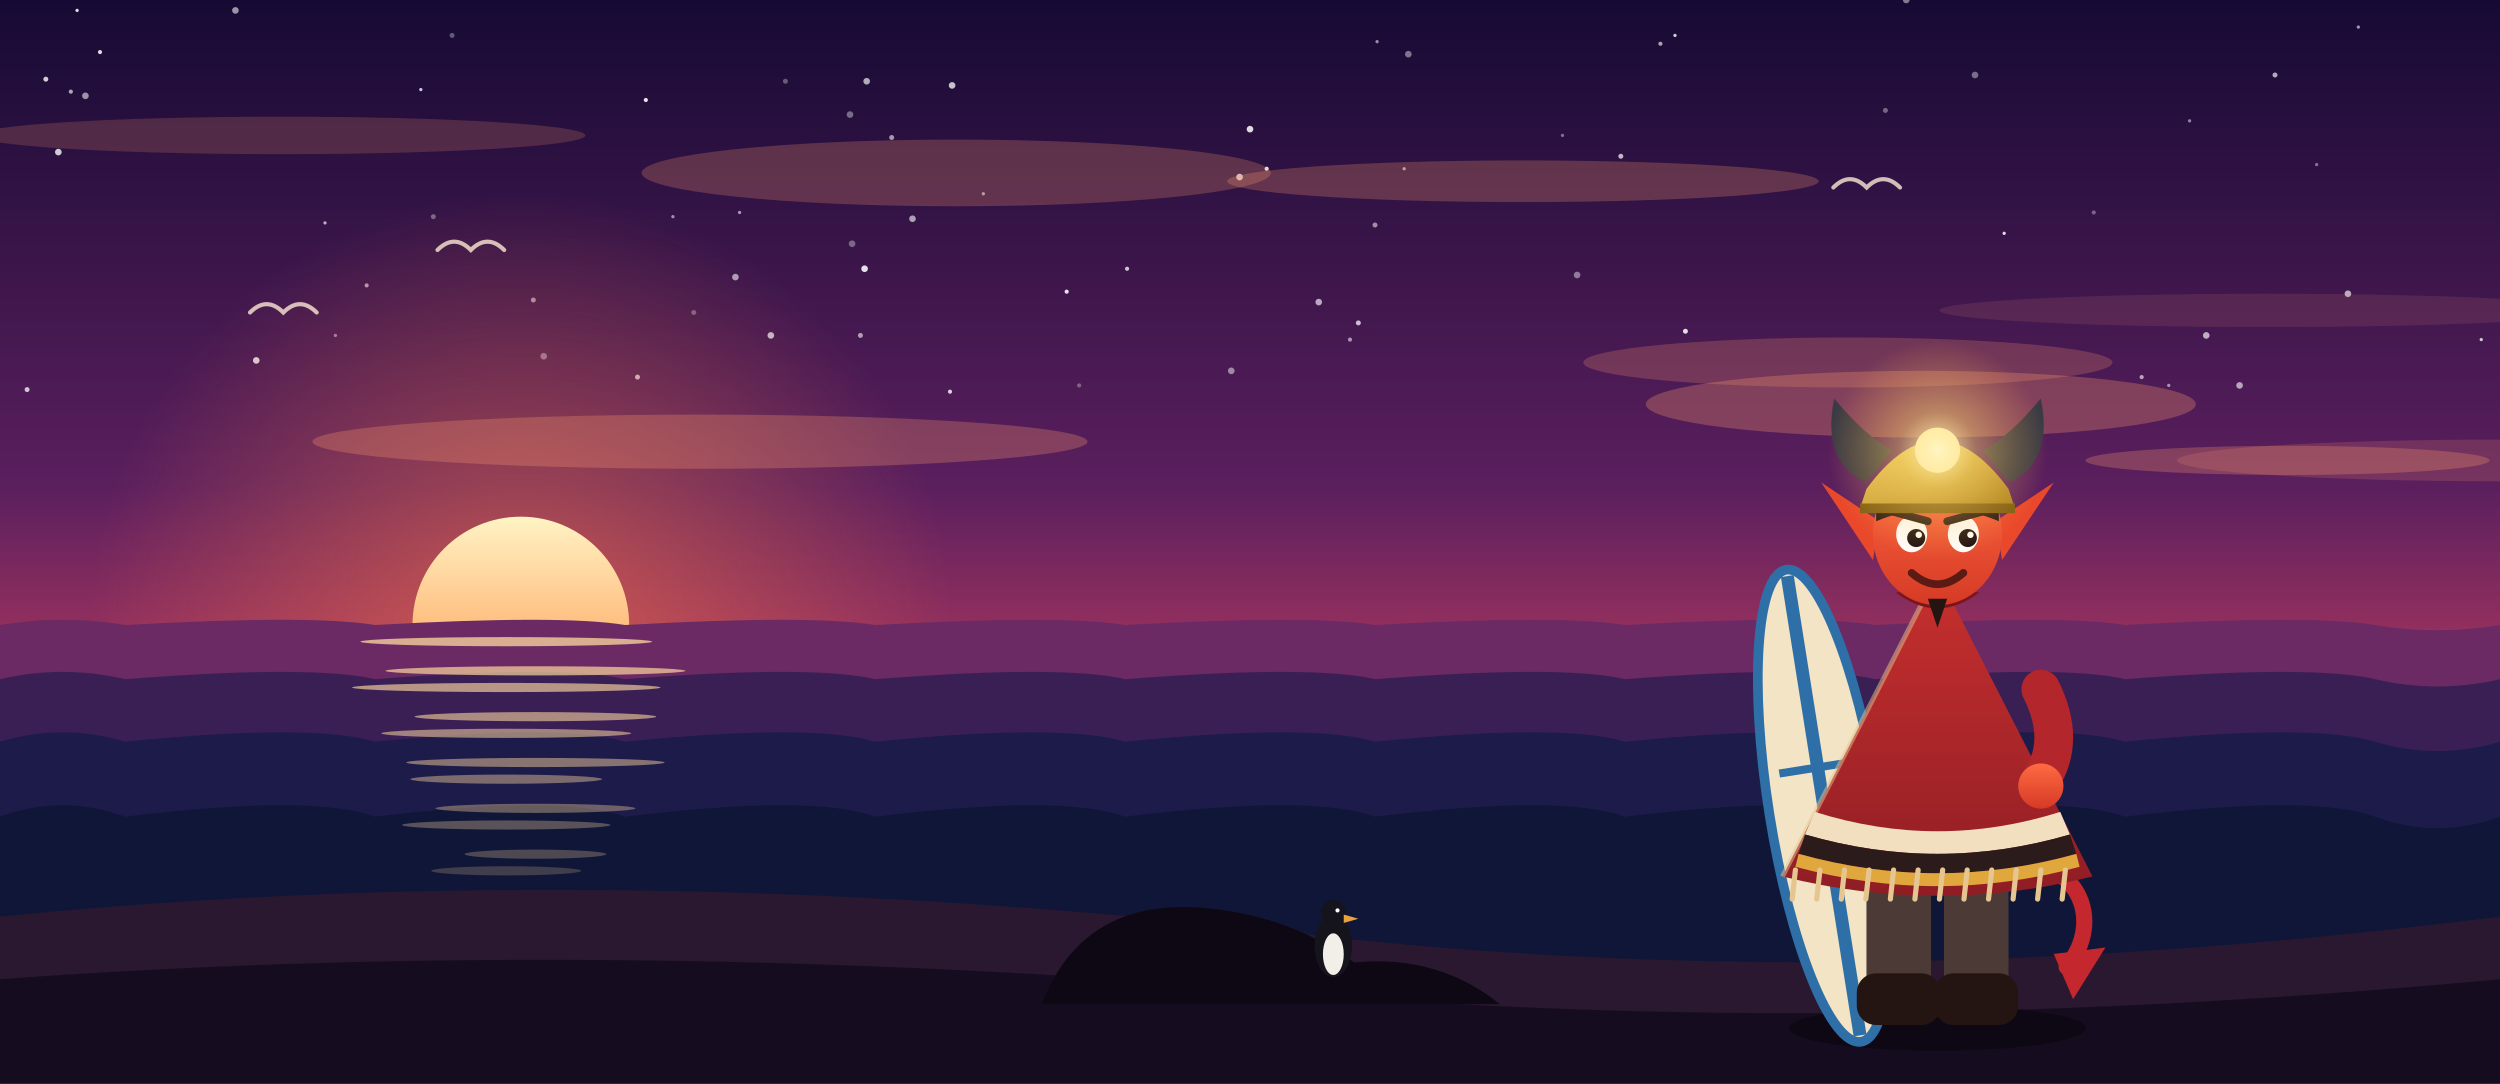
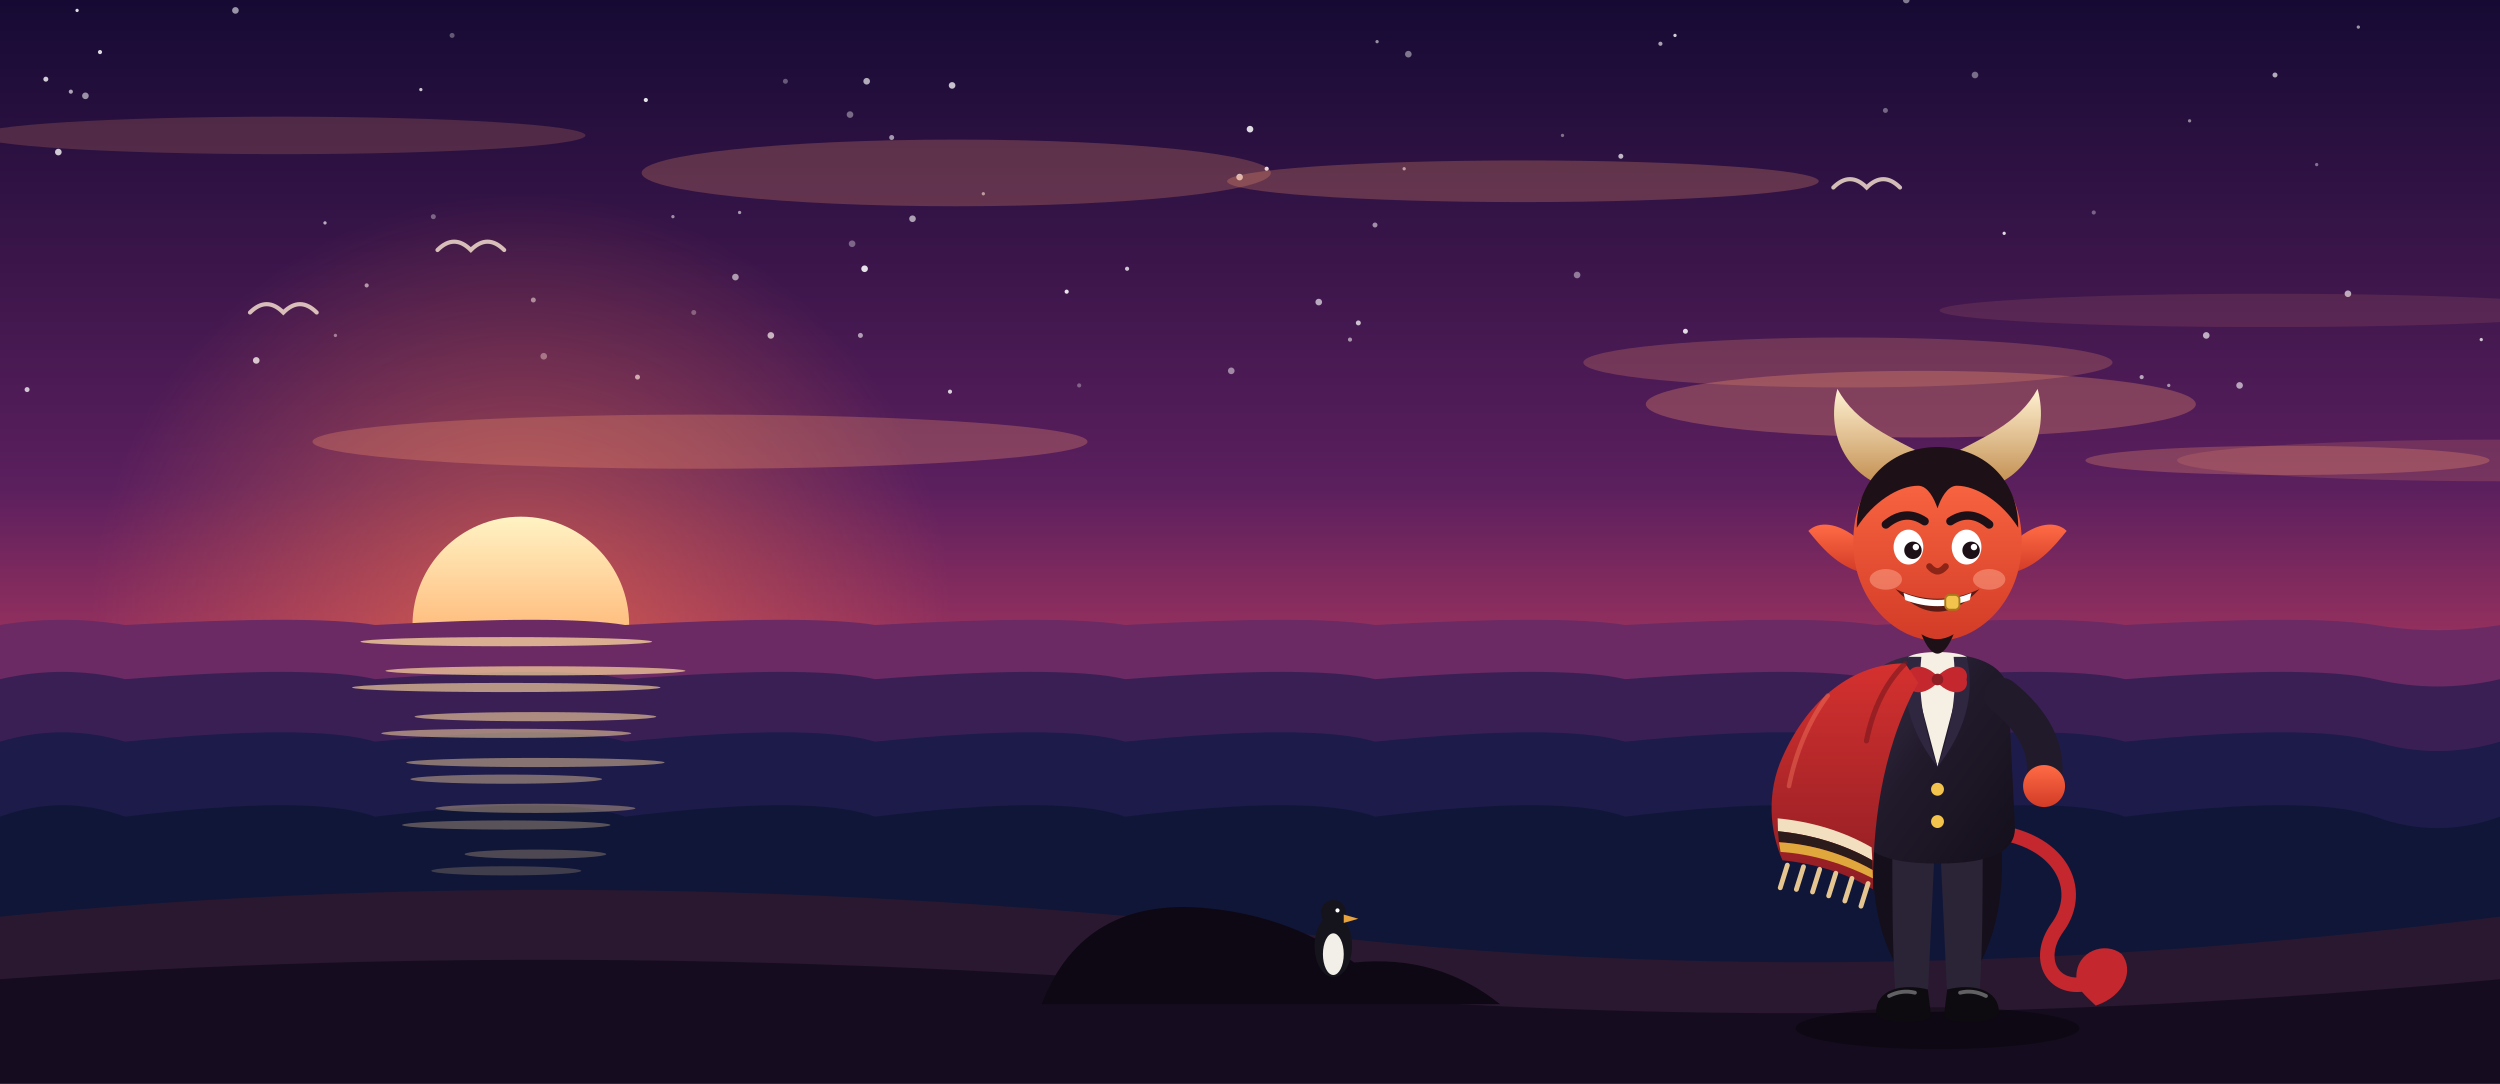
<svg xmlns="http://www.w3.org/2000/svg" viewBox="0 0 1200 520" preserveAspectRatio="xMidYMid slice">
  <defs>
    <linearGradient id="skin" x1="0" y1="0" x2="0" y2="1">
      <stop offset="0" stop-color="#ff6a43" />
      <stop offset="1" stop-color="#d63a25" />
    </linearGradient>
    <linearGradient id="helm" x1="0" y1="0" x2="1" y2="1">
      <stop offset="0" stop-color="#f1d263" />
      <stop offset="1" stop-color="#a97f1c" />
    </linearGradient>
    <linearGradient id="pon" x1="0" y1="0" x2="0" y2="1">
      <stop offset="0" stop-color="#c8302f" />
      <stop offset="1" stop-color="#8f1d24" />
    </linearGradient>
    <radialGradient id="lamp" cx=".5" cy=".5" r=".5">
      <stop offset="0" stop-color="#fff6c4" stop-opacity=".95" />
      <stop offset=".35" stop-color="#ffd86b" stop-opacity=".45" />
      <stop offset="1" stop-color="#ffb347" stop-opacity="0" />
    </radialGradient>
    <filter id="soft">
      <feGaussianBlur stdDeviation="6" />
    </filter>
    <filter id="blur2">
      <feGaussianBlur stdDeviation="2" />
    </filter>
    <linearGradient id="sky" x1="0" y1="0" x2="0" y2="1">
      <stop offset="0" stop-color="#150a33" />
      <stop offset="0.45" stop-color="#5b1f5e" />
      <stop offset="0.75" stop-color="#d9455f" />
      <stop offset="1" stop-color="#ff9a4d" />
    </linearGradient>
    <radialGradient id="sunglow">
      <stop offset="0" stop-color="#ff7a45" stop-opacity=".55" />
      <stop offset="1" stop-color="#ff7a45" stop-opacity="0" />
    </radialGradient>
    <linearGradient id="sundisc" x1="0" y1="0" x2="0" y2="1">
      <stop offset="0" stop-color="#fff3c4" />
      <stop offset="1" stop-color="#ff8a3d" />
    </linearGradient>
    <linearGradient id="refl" x1="0" y1="0" x2="0" y2="1">
      <stop offset="0" stop-color="#ffb347" stop-opacity=".55" />
      <stop offset="1" stop-color="#ffb347" stop-opacity="0" />
    </linearGradient>
  </defs>
  <rect width="1200" height="520" fill="url(#sky)" />
  <circle cx="161" cy="161" r="0.8" fill="#fff" opacity="0.45" />
  <circle cx="595" cy="85" r="1.6" fill="#fff" opacity="0.77" />
  <circle cx="113" cy="5" r="1.6" fill="#fff" opacity="0.56" />
  <circle cx="915" cy="0" r="1.6" fill="#fff" opacity="0.46" />
  <circle cx="962" cy="112" r="0.8" fill="#fff" opacity="0.84" />
  <circle cx="37" cy="5" r="0.8" fill="#fff" opacity="0.86" />
  <circle cx="457" cy="41" r="1.6" fill="#fff" opacity="0.74" />
  <circle cx="633" cy="145" r="1.6" fill="#fff" opacity="0.63" />
  <circle cx="415" cy="129" r="1.6" fill="#fff" opacity="0.87" />
  <circle cx="1112" cy="79" r="0.8" fill="#fff" opacity="0.41" />
  <circle cx="1191" cy="163" r="0.8" fill="#fff" opacity="0.75" />
  <circle cx="1075" cy="185" r="1.6" fill="#fff" opacity="0.60" />
  <circle cx="1092" cy="36" r="1.2" fill="#fff" opacity="0.65" />
  <circle cx="1059" cy="161" r="1.6" fill="#fff" opacity="0.65" />
  <circle cx="41" cy="46" r="1.6" fill="#fff" opacity="0.55" />
  <circle cx="208" cy="104" r="1.2" fill="#fff" opacity="0.35" />
  <circle cx="797" cy="21" r="1.0" fill="#fff" opacity="0.61" />
  <circle cx="472" cy="93" r="0.8" fill="#fff" opacity="0.58" />
  <circle cx="370" cy="161" r="1.6" fill="#fff" opacity="0.69" />
  <circle cx="202" cy="43" r="0.8" fill="#fff" opacity="0.76" />
  <circle cx="648" cy="163" r="1.0" fill="#fff" opacity="0.54" />
  <circle cx="413" cy="161" r="1.2" fill="#fff" opacity="0.58" />
  <circle cx="323" cy="104" r="0.8" fill="#fff" opacity="0.53" />
  <circle cx="1028" cy="181" r="1.0" fill="#fff" opacity="0.61" />
  <circle cx="674" cy="81" r="0.8" fill="#fff" opacity="0.59" />
  <circle cx="438" cy="105" r="1.6" fill="#fff" opacity="0.59" />
  <circle cx="428" cy="66" r="1.2" fill="#fff" opacity="0.57" />
  <circle cx="34" cy="44" r="1.0" fill="#fff" opacity="0.63" />
  <circle cx="217" cy="17" r="1.2" fill="#fff" opacity="0.32" />
  <circle cx="1132" cy="13" r="0.8" fill="#fff" opacity="0.57" />
  <circle cx="905" cy="53" r="1.2" fill="#fff" opacity="0.37" />
  <circle cx="750" cy="65" r="0.8" fill="#fff" opacity="0.40" />
  <circle cx="306" cy="181" r="1.2" fill="#fff" opacity="0.69" />
  <circle cx="353" cy="133" r="1.6" fill="#fff" opacity="0.58" />
  <circle cx="28" cy="73" r="1.6" fill="#fff" opacity="0.78" />
  <circle cx="310" cy="48" r="1.0" fill="#fff" opacity="0.88" />
  <circle cx="518" cy="185" r="1.0" fill="#fff" opacity="0.31" />
  <circle cx="176" cy="137" r="1.0" fill="#fff" opacity="0.57" />
  <circle cx="608" cy="81" r="1.0" fill="#fff" opacity="0.89" />
  <circle cx="757" cy="132" r="1.6" fill="#fff" opacity="0.43" />
  <circle cx="778" cy="75" r="1.2" fill="#fff" opacity="0.70" />
  <circle cx="512" cy="140" r="1.0" fill="#fff" opacity="0.88" />
  <circle cx="1051" cy="58" r="0.8" fill="#fff" opacity="0.49" />
  <circle cx="1127" cy="141" r="1.6" fill="#fff" opacity="0.64" />
  <circle cx="156" cy="107" r="0.8" fill="#fff" opacity="0.65" />
  <circle cx="261" cy="171" r="1.6" fill="#fff" opacity="0.40" />
  <circle cx="1041" cy="185" r="0.8" fill="#fff" opacity="0.53" />
  <circle cx="416" cy="39" r="1.6" fill="#fff" opacity="0.65" />
  <circle cx="591" cy="178" r="1.6" fill="#fff" opacity="0.48" />
  <circle cx="600" cy="62" r="1.6" fill="#fff" opacity="0.84" />
  <circle cx="22" cy="38" r="1.2" fill="#fff" opacity="0.79" />
  <circle cx="676" cy="26" r="1.6" fill="#fff" opacity="0.43" />
  <circle cx="809" cy="159" r="1.2" fill="#fff" opacity="0.85" />
  <circle cx="1005" cy="102" r="1.0" fill="#fff" opacity="0.34" />
  <circle cx="48" cy="25" r="1.0" fill="#fff" opacity="0.85" />
  <circle cx="256" cy="144" r="1.2" fill="#fff" opacity="0.52" />
  <circle cx="408" cy="55" r="1.6" fill="#fff" opacity="0.38" />
  <circle cx="661" cy="20" r="0.8" fill="#fff" opacity="0.54" />
  <circle cx="456" cy="188" r="1.0" fill="#fff" opacity="0.80" />
  <circle cx="409" cy="117" r="1.6" fill="#fff" opacity="0.35" />
  <circle cx="660" cy="108" r="1.2" fill="#fff" opacity="0.52" />
  <circle cx="355" cy="102" r="0.8" fill="#fff" opacity="0.57" />
  <circle cx="333" cy="150" r="1.2" fill="#fff" opacity="0.31" />
  <circle cx="804" cy="17" r="0.8" fill="#fff" opacity="0.80" />
  <circle cx="948" cy="36" r="1.6" fill="#fff" opacity="0.40" />
  <circle cx="541" cy="129" r="1.0" fill="#fff" opacity="0.75" />
  <circle cx="123" cy="173" r="1.6" fill="#fff" opacity="0.78" />
  <circle cx="652" cy="155" r="1.2" fill="#fff" opacity="0.73" />
  <circle cx="377" cy="39" r="1.2" fill="#fff" opacity="0.32" />
  <circle cx="13" cy="187" r="1.2" fill="#fff" opacity="0.74" />
  <circle cx="250" cy="300" r="208" fill="url(#sunglow)" />
  <circle cx="250" cy="300" r="52" fill="url(#sundisc)" />
  <ellipse cx="1098" cy="221" rx="97" ry="7" fill="#ff9a6b" opacity="0.27" />
  <ellipse cx="887" cy="174" rx="127" ry="12" fill="#ff9a6b" opacity="0.23" />
  <ellipse cx="731" cy="87" rx="142" ry="10" fill="#ff9a6b" opacity="0.25" />
  <ellipse cx="1200" cy="221" rx="155" ry="10" fill="#ff9a6b" opacity="0.17" />
  <ellipse cx="135" cy="65" rx="146" ry="9" fill="#ff9a6b" opacity="0.19" />
  <ellipse cx="1088" cy="149" rx="157" ry="8" fill="#ff9a6b" opacity="0.12" />
  <ellipse cx="459" cy="83" rx="151" ry="16" fill="#ff9a6b" opacity="0.24" />
  <ellipse cx="336" cy="212" rx="186" ry="13" fill="#ff9a6b" opacity="0.28" />
  <ellipse cx="922" cy="194" rx="132" ry="16" fill="#ff9a6b" opacity="0.29" />
  <path d="M0 300 Q30 295 60 300 Q150 295 180 300 Q270 295 300 300 Q390 295 420 300 Q510 295 540 300 Q630 295 660 300 Q750 295 780 300 Q870 295 900 300 Q990 295 1020 300 Q1110 295 1140 300 T1200 300 L1200 520 L0 520 Z" fill="#6b2a63" />
  <path d="M0 326 Q30 319 60 326 Q150 319 180 326 Q270 319 300 326 Q390 319 420 326 Q510 319 540 326 Q630 319 660 326 Q750 319 780 326 Q870 319 900 326 Q990 319 1020 326 Q1110 319 1140 326 T1200 326 L1200 520 L0 520 Z" fill="#3a1f55" />
  <path d="M0 356 Q30 347 60 356 Q150 347 180 356 Q270 347 300 356 Q390 347 420 356 Q510 347 540 356 Q630 347 660 356 Q750 347 780 356 Q870 347 900 356 Q990 347 1020 356 Q1110 347 1140 356 T1200 356 L1200 520 L0 520 Z" fill="#1d1b4a" />
  <path d="M0 392 Q30 381 60 392 Q150 381 180 392 Q270 381 300 392 Q390 381 420 392 Q510 381 540 392 Q630 381 660 392 Q750 381 780 392 Q870 381 900 392 Q990 381 1020 392 Q1110 381 1140 392 T1200 392 L1200 520 L0 520 Z" fill="#101638" />
  <ellipse cx="243" cy="308" rx="70" ry="2.2" fill="#ffd9a0" opacity="0.75" />
  <ellipse cx="257" cy="322" rx="72" ry="2.2" fill="#ffd9a0" opacity="0.69" />
  <ellipse cx="243" cy="330" rx="74" ry="2.2" fill="#ffd9a0" opacity="0.64" />
  <ellipse cx="257" cy="344" rx="58" ry="2.2" fill="#ffd9a0" opacity="0.58" />
  <ellipse cx="243" cy="352" rx="60" ry="2.2" fill="#ffd9a0" opacity="0.53" />
  <ellipse cx="257" cy="366" rx="62" ry="2.2" fill="#ffd9a0" opacity="0.47" />
  <ellipse cx="243" cy="374" rx="46" ry="2.2" fill="#ffd9a0" opacity="0.42" />
  <ellipse cx="257" cy="388" rx="48" ry="2.2" fill="#ffd9a0" opacity="0.36" />
  <ellipse cx="243" cy="396" rx="50" ry="2.2" fill="#ffd9a0" opacity="0.31" />
  <ellipse cx="257" cy="410" rx="34" ry="2.2" fill="#ffd9a0" opacity="0.26" />
  <ellipse cx="243" cy="418" rx="36" ry="2.2" fill="#ffd9a0" opacity="0.20" />
  <path d="M120 150 q8 -8 16 0 q8 -8 16 0" fill="none" stroke="#fde7d4" stroke-width="2" stroke-linecap="round" opacity=".8" />
  <path d="M210 120 q8 -8 16 0 q8 -8 16 0" fill="none" stroke="#fde7d4" stroke-width="2" stroke-linecap="round" opacity=".8" />
  <path d="M880 90 q8 -8 16 0 q8 -8 16 0" fill="none" stroke="#fde7d4" stroke-width="2" stroke-linecap="round" opacity=".8" />
  <path d="M0 520 L0 440 Q300 410 640 450 Q900 478 1200 440 L1200 520 Z" fill="#2a1830" />
  <path d="M0 520 L0 470 Q300 448 640 478 Q900 498 1200 470 L1200 520 Z" fill="#150d1f" />
  <path d="M500 482 Q520 430 580 436 Q620 440 650 462 Q690 458 720 482 Z" fill="#0d0813" />
  <g transform="translate(640 468)">
    <ellipse cx="0" cy="-14" rx="9" ry="15" fill="#15131c" />
    <ellipse cx="0" cy="-10" rx="5" ry="10" fill="#f2efe8" />
    <circle cx="0" cy="-30" r="6" fill="#15131c" />
    <path d="M5 -29 l7 2 l-7 2z" fill="#e8a33c" />
    <circle cx="2" cy="-31" r="1" fill="#fff" />
  </g>
-   <g transform="translate(930,492) scale(1.55,1.55) translate(-60,-200)">
-     <ellipse cx="60" cy="201" rx="46" ry="7" fill="#000" opacity=".35" />
-     <path d="M78 150 C104 146 112 168 100 182" fill="none" stroke="#c4272d" stroke-width="5" stroke-linecap="round" />
-     <path d="M96 178 L112 176 L102 192 Z" fill="#c4272d" />
-     <g transform="rotate(-9 26 140)">
-       <ellipse cx="26" cy="132" rx="17" ry="74" fill="#f2e4c4" />
-       <ellipse cx="26" cy="132" rx="17" ry="74" fill="none" stroke="#2f6fa8" stroke-width="3" />
-       <path d="M26 60 V204" stroke="#2f6fa8" stroke-width="4" />
-       <path d="M14 120 H38 M15 150 H37" stroke="#2f6fa8" stroke-width="2.5" />
-     </g>
-     <rect x="38" y="140" width="20" height="50" rx="5" fill="#4b3a35" />
-     <rect x="62" y="140" width="20" height="50" rx="5" fill="#4b3a35" />
-     <rect x="35" y="184" width="26" height="16" rx="6" fill="#241512" />
-     <rect x="59" y="184" width="26" height="16" rx="6" fill="#241512" />
-     <path d="M60 60 L12 154 Q60 166 108 154 Z" fill="url(#pon)" />
-     <path d="M60 60 L12 154" stroke="#e6c690" stroke-width="1.5" opacity=".5" />
-     <path d="M22 134 Q60 146 98 134 L101 141 Q60 153 19 141 Z" fill="#f1dfc0" />
-     <path d="M19 141 Q60 153 101 141 L103 147 Q60 159 17 147 Z" fill="#2b1b1b" />
-     <path d="M17 147 Q60 159 103 147 L104 151 Q60 163 16 151 Z" fill="#e0a73c" />
-     <path d="M16.0 152 l-1 9" stroke="#e6c690" stroke-width="1.6" stroke-linecap="round" />
-     <path d="M23.6 152 l-1 9" stroke="#e6c690" stroke-width="1.6" stroke-linecap="round" />
-     <path d="M31.2 152 l-1 9" stroke="#e6c690" stroke-width="1.6" stroke-linecap="round" />
-     <path d="M38.8 152 l-1 9" stroke="#e6c690" stroke-width="1.6" stroke-linecap="round" />
-     <path d="M46.4 152 l-1 9" stroke="#e6c690" stroke-width="1.6" stroke-linecap="round" />
-     <path d="M54.0 152 l-1 9" stroke="#e6c690" stroke-width="1.6" stroke-linecap="round" />
-     <path d="M61.6 152 l-1 9" stroke="#e6c690" stroke-width="1.6" stroke-linecap="round" />
-     <path d="M69.2 152 l-1 9" stroke="#e6c690" stroke-width="1.6" stroke-linecap="round" />
-     <path d="M76.8 152 l-1 9" stroke="#e6c690" stroke-width="1.6" stroke-linecap="round" />
-     <path d="M84.4 152 l-1 9" stroke="#e6c690" stroke-width="1.6" stroke-linecap="round" />
-     <path d="M92.0 152 l-1 9" stroke="#e6c690" stroke-width="1.6" stroke-linecap="round" />
-     <path d="M99.6 152 l-1 9" stroke="#e6c690" stroke-width="1.6" stroke-linecap="round" />
-     <path d="M47 66 Q60 76 73 66" fill="#7a151c" />
-     <path d="M92 96 Q100 112 92 124" fill="none" stroke="#b3262b" stroke-width="12" stroke-linecap="round" />
-     <circle cx="92" cy="126" r="7" fill="url(#skin)" />
-     <path d="M42 44 L24 32 L40 56 Z" fill="#e9482b" />
-     <path d="M78 44 L96 32 L80 56 Z" fill="#e9482b" />
-     <ellipse cx="60" cy="48" rx="20" ry="22" fill="url(#skin)" />
-     <path d="M41 40 Q60 22 79 40 L79 44 Q60 36 41 44 Z" fill="#241512" />
-     <ellipse cx="52" cy="48" rx="4.8" ry="5.6" fill="#fff" />
-     <ellipse cx="68" cy="48" rx="4.8" ry="5.6" fill="#fff" />
-     <circle cx="53.4" cy="49.2" r="2.8" fill="#1a0f0f" />
-     <circle cx="69.4" cy="49.2" r="2.8" fill="#1a0f0f" />
-     <circle cx="54.2" cy="48.2" r="1" fill="#fff" />
-     <circle cx="70.2" cy="48.2" r="1" fill="#fff" />
-     <path d="M46 41 L57 44 M74 41 L63 44" stroke="#241512" stroke-width="2.4" stroke-linecap="round" />
-     <path d="M52 60 Q60 67 68 60" fill="none" stroke="#5b1a14" stroke-width="2.4" stroke-linecap="round" />
-     <path d="M57 68 L60 77 L63 68 Z" fill="#241512" />
-     <path d="M38 34 Q60 4 82 34 L84 40 L36 40 Z" fill="url(#helm)" />
-     <path d="M36 40 H84" stroke="#7d5d12" stroke-width="3" />
-     <path d="M38 32 Q24 26 28 6 Q38 18 46 22 Z" fill="#3a3a44" />
-     <path d="M82 32 Q96 26 92 6 Q82 18 74 22 Z" fill="#3a3a44" />
-     <circle cx="60" cy="22" r="7" fill="#fff7c8" />
-     <circle cx="60" cy="22" r="34" fill="url(#lamp)" />
+   <g id="diablo" transform="translate(930,492) scale(1.55,1.55) translate(-60,-200)">
+     <defs>
+       <linearGradient id="dv-skin" x1="0" y1="0" x2="0" y2="1">
+         <stop offset="0" stop-color="#ff6b45" />
+         <stop offset="1" stop-color="#d23b26" />
+       </linearGradient>
+       <linearGradient id="dv-horn" x1="0" y1="0" x2="0" y2="1">
+         <stop offset="0" stop-color="#fff1d2" />
+         <stop offset="1" stop-color="#c08a4a" />
+       </linearGradient>
+       <linearGradient id="dv-poncho" x1="0" y1="0" x2="0" y2="1">
+         <stop offset="0" stop-color="#d5312f" />
+         <stop offset="1" stop-color="#8f1d24" />
+       </linearGradient>
+       <linearGradient id="dv-frac" x1="0" y1="0" x2="1" y2="1">
+         <stop offset="0" stop-color="#3a2f48" />
+         <stop offset=".45" stop-color="#211a2b" />
+         <stop offset="1" stop-color="#140f1b" />
+       </linearGradient>
+       <radialGradient id="dv-glow" cx=".5" cy=".5" r=".5">
+         <stop offset="0" stop-color="#fff6c4" stop-opacity=".9" />
+         <stop offset=".35" stop-color="#ffd86b" stop-opacity=".4" />
+         <stop offset="1" stop-color="#ffb347" stop-opacity="0" />
+       </radialGradient>
+     </defs>
+     <ellipse cx="60" cy="201" rx="44" ry="6.5" fill="#000" opacity=".35" />
+     <path d="M76 140 C98 142 106 158 97 170 C90 180 96 190 107 187" fill="none" stroke="#c4272d" stroke-width="4.5" stroke-linecap="round" />
+     <path d="M103 185 C103 177 112 174 117 178 C121 183 118 191 109 194 C106 191 103 189 103 185 Z" fill="#c4272d" />
+     <path d="M41 136 C38 158 42 175 50 186 C53 170 56 156 60 148 C64 156 67 170 70 186 C78 175 82 158 79 136 Z" fill="#140f1b" />
+     <path d="M46 144 C46 160 46 176 47 191 L57 191 L59 148 Z" fill="#2b2336" />
+     <path d="M61 148 L63 191 L73 191 C74 176 74 160 74 144 Z" fill="#2b2336" />
+     <path d="M41 196 C41 189 49 187 57 189 L58 197 C58 200 41 200 41 196 Z" fill="#0d0a10" />
+     <path d="M79 196 C79 189 71 187 63 189 L62 197 C62 200 79 200 79 196 Z" fill="#0d0a10" />
+     <path d="M45 191 Q49 189 53 190" fill="none" stroke="#fff" stroke-width="1.2" opacity=".35" stroke-linecap="round" />
+     <path d="M67 190 Q71 189 75 191" fill="none" stroke="#fff" stroke-width="1.2" opacity=".35" stroke-linecap="round" />
+     <path d="M38 98 C38 89 47 85 60 85 C73 85 82 89 82 98 L84 139 C84 146 77 150 60 150 C43 150 36 146 36 139 Z" fill="url(#dv-frac)" />
+     <path d="M51 86 L60 120 L69 86 C66 84 54 84 51 86 Z" fill="#f5efe4" />
+     <path d="M51 86 C48 98 52 110 60 120 C55 106 54 96 55 86 Z" fill="#2f2640" />
+     <path d="M69 86 C72 98 68 110 60 120 C65 106 66 96 65 86 Z" fill="#2f2640" />
+     <path d="M60 92 C55 87 50 89 51 93 C50 97 55 99 60 94 C65 99 70 97 69 93 C70 89 65 87 60 92 Z" fill="#c4272d" />
+     <circle cx="60" cy="93" r="1.8" fill="#8f1d24" />
+     <circle cx="60" cy="127" r="2" fill="#f2c44d" />
+     <circle cx="60" cy="137" r="2" fill="#f2c44d" />
+     <path d="M50 88 C34 88 20 99 12 117 C7 128 8 140 12 149 C22 150 32 153 40 158 C40 140 42 116 54 94 Z" fill="url(#dv-poncho)" />
+     <path d="M10.5 136 C21 137 31 140 39.6 145 L39.8 149 C31 144 21 141 10.6 140 Z" fill="#f1dfc0" />
+     <path d="M10.6 140 C21 141 31 144 39.8 149 L39.9 152 C31 147 21 144 10.9 143.4 Z" fill="#2b1b1b" />
+     <path d="M10.9 143.4 C21 144 31 147 39.9 152 L40 154.6 C31 150 21 147 11.4 146.4 Z" fill="#e0a73c" />
+     <path d="M26 98 C20 106 16 116 14 126" fill="none" stroke="#ff8a6a" stroke-width="1.4" opacity=".35" stroke-linecap="round" />
+     <path d="M50 88 C44 94 40 102 38 112" fill="none" stroke="#7a151c" stroke-width="1.6" opacity=".6" stroke-linecap="round" />
+     <path d="M13.5 150.5 l-2.2 7" stroke="#e6c690" stroke-width="1.5" stroke-linecap="round" />
+     <path d="M18.5 151.0 l-2.2 7" stroke="#e6c690" stroke-width="1.5" stroke-linecap="round" />
+     <path d="M23.5 151.8 l-2.2 7" stroke="#e6c690" stroke-width="1.5" stroke-linecap="round" />
+     <path d="M28.5 153.0 l-2.2 7" stroke="#e6c690" stroke-width="1.5" stroke-linecap="round" />
+     <path d="M33.5 154.6 l-2.2 7" stroke="#e6c690" stroke-width="1.5" stroke-linecap="round" />
+     <path d="M38.5 156.2 l-2.2 7" stroke="#e6c690" stroke-width="1.5" stroke-linecap="round" />
+     <path d="M80 98 Q95 110 93 124" fill="none" stroke="#211a2b" stroke-width="11" stroke-linecap="round" />
+     <circle cx="93" cy="126" r="6.5" fill="url(#dv-skin)" />
+     <path d="M46 34 C33 31 25 18 29 3 C35 14 46 18 57 24 Z" fill="url(#dv-horn)" />
+     <path d="M74 34 C87 31 95 18 91 3 C85 14 74 18 63 24 Z" fill="url(#dv-horn)" />
+     <path d="M36 50 C29 44 23 44 20 47 C24 52 29 58 37 60 Z" fill="url(#dv-skin)" />
+     <path d="M84 50 C91 44 97 44 100 47 C96 52 91 58 83 60 Z" fill="url(#dv-skin)" />
+     <path d="M60 23 C79 23 87 37 86 53 C85 69 73 81 60 81 C47 81 35 69 34 53 C33 37 41 23 60 23 Z" fill="url(#dv-skin)" />
+     <path d="M35 46 C35 30 47 21 60 21 C73 21 85 30 85 46 C80 38 72 33 66 33 C63 33 61 37 60 40 C59 37 57 33 54 33 C48 33 40 38 35 46 Z" fill="#1d1016" />
+     <path d="M44 45 Q50 40 56 44" fill="none" stroke="#1d1016" stroke-width="2.6" stroke-linecap="round" />
+     <path d="M64 44 Q70 40 76 45" fill="none" stroke="#1d1016" stroke-width="2.6" stroke-linecap="round" />
+     <ellipse cx="51" cy="52" rx="4.6" ry="5.4" fill="#fff" />
+     <ellipse cx="69" cy="52" rx="4.6" ry="5.4" fill="#fff" />
+     <circle cx="52.4" cy="53" r="2.7" fill="#1d1016" />
+     <circle cx="70.4" cy="53" r="2.7" fill="#1d1016" />
+     <circle cx="53.3" cy="52" r="1" fill="#fff" />
+     <circle cx="71.3" cy="52" r="1" fill="#fff" />
+     <ellipse cx="44" cy="62" rx="5" ry="3.2" fill="#ffb199" opacity=".45" />
+     <ellipse cx="76" cy="62" rx="5" ry="3.2" fill="#ffb199" opacity=".45" />
+     <path d="M57.5 58 Q60 61 62.5 58" fill="none" stroke="#8c2418" stroke-width="2" stroke-linecap="round" />
+     <path d="M47 65 Q60 79 73 65 Q60 71 47 65 Z" fill="#5b1a14" />
+     <path d="M49.5 66.2 Q60 70.5 70.5 66.2 L70 68.4 Q60 72.2 50 68.4 Z" fill="#fff" />
+     <rect x="62.4" y="66.8" width="4.4" height="4.6" rx="1.4" fill="#f2c44d" stroke="#a8791a" stroke-width=".6" />
+     <path d="M55 79 Q60 91 65 79 Q60 82 55 79 Z" fill="#1d1016" />
  </g>
</svg>
